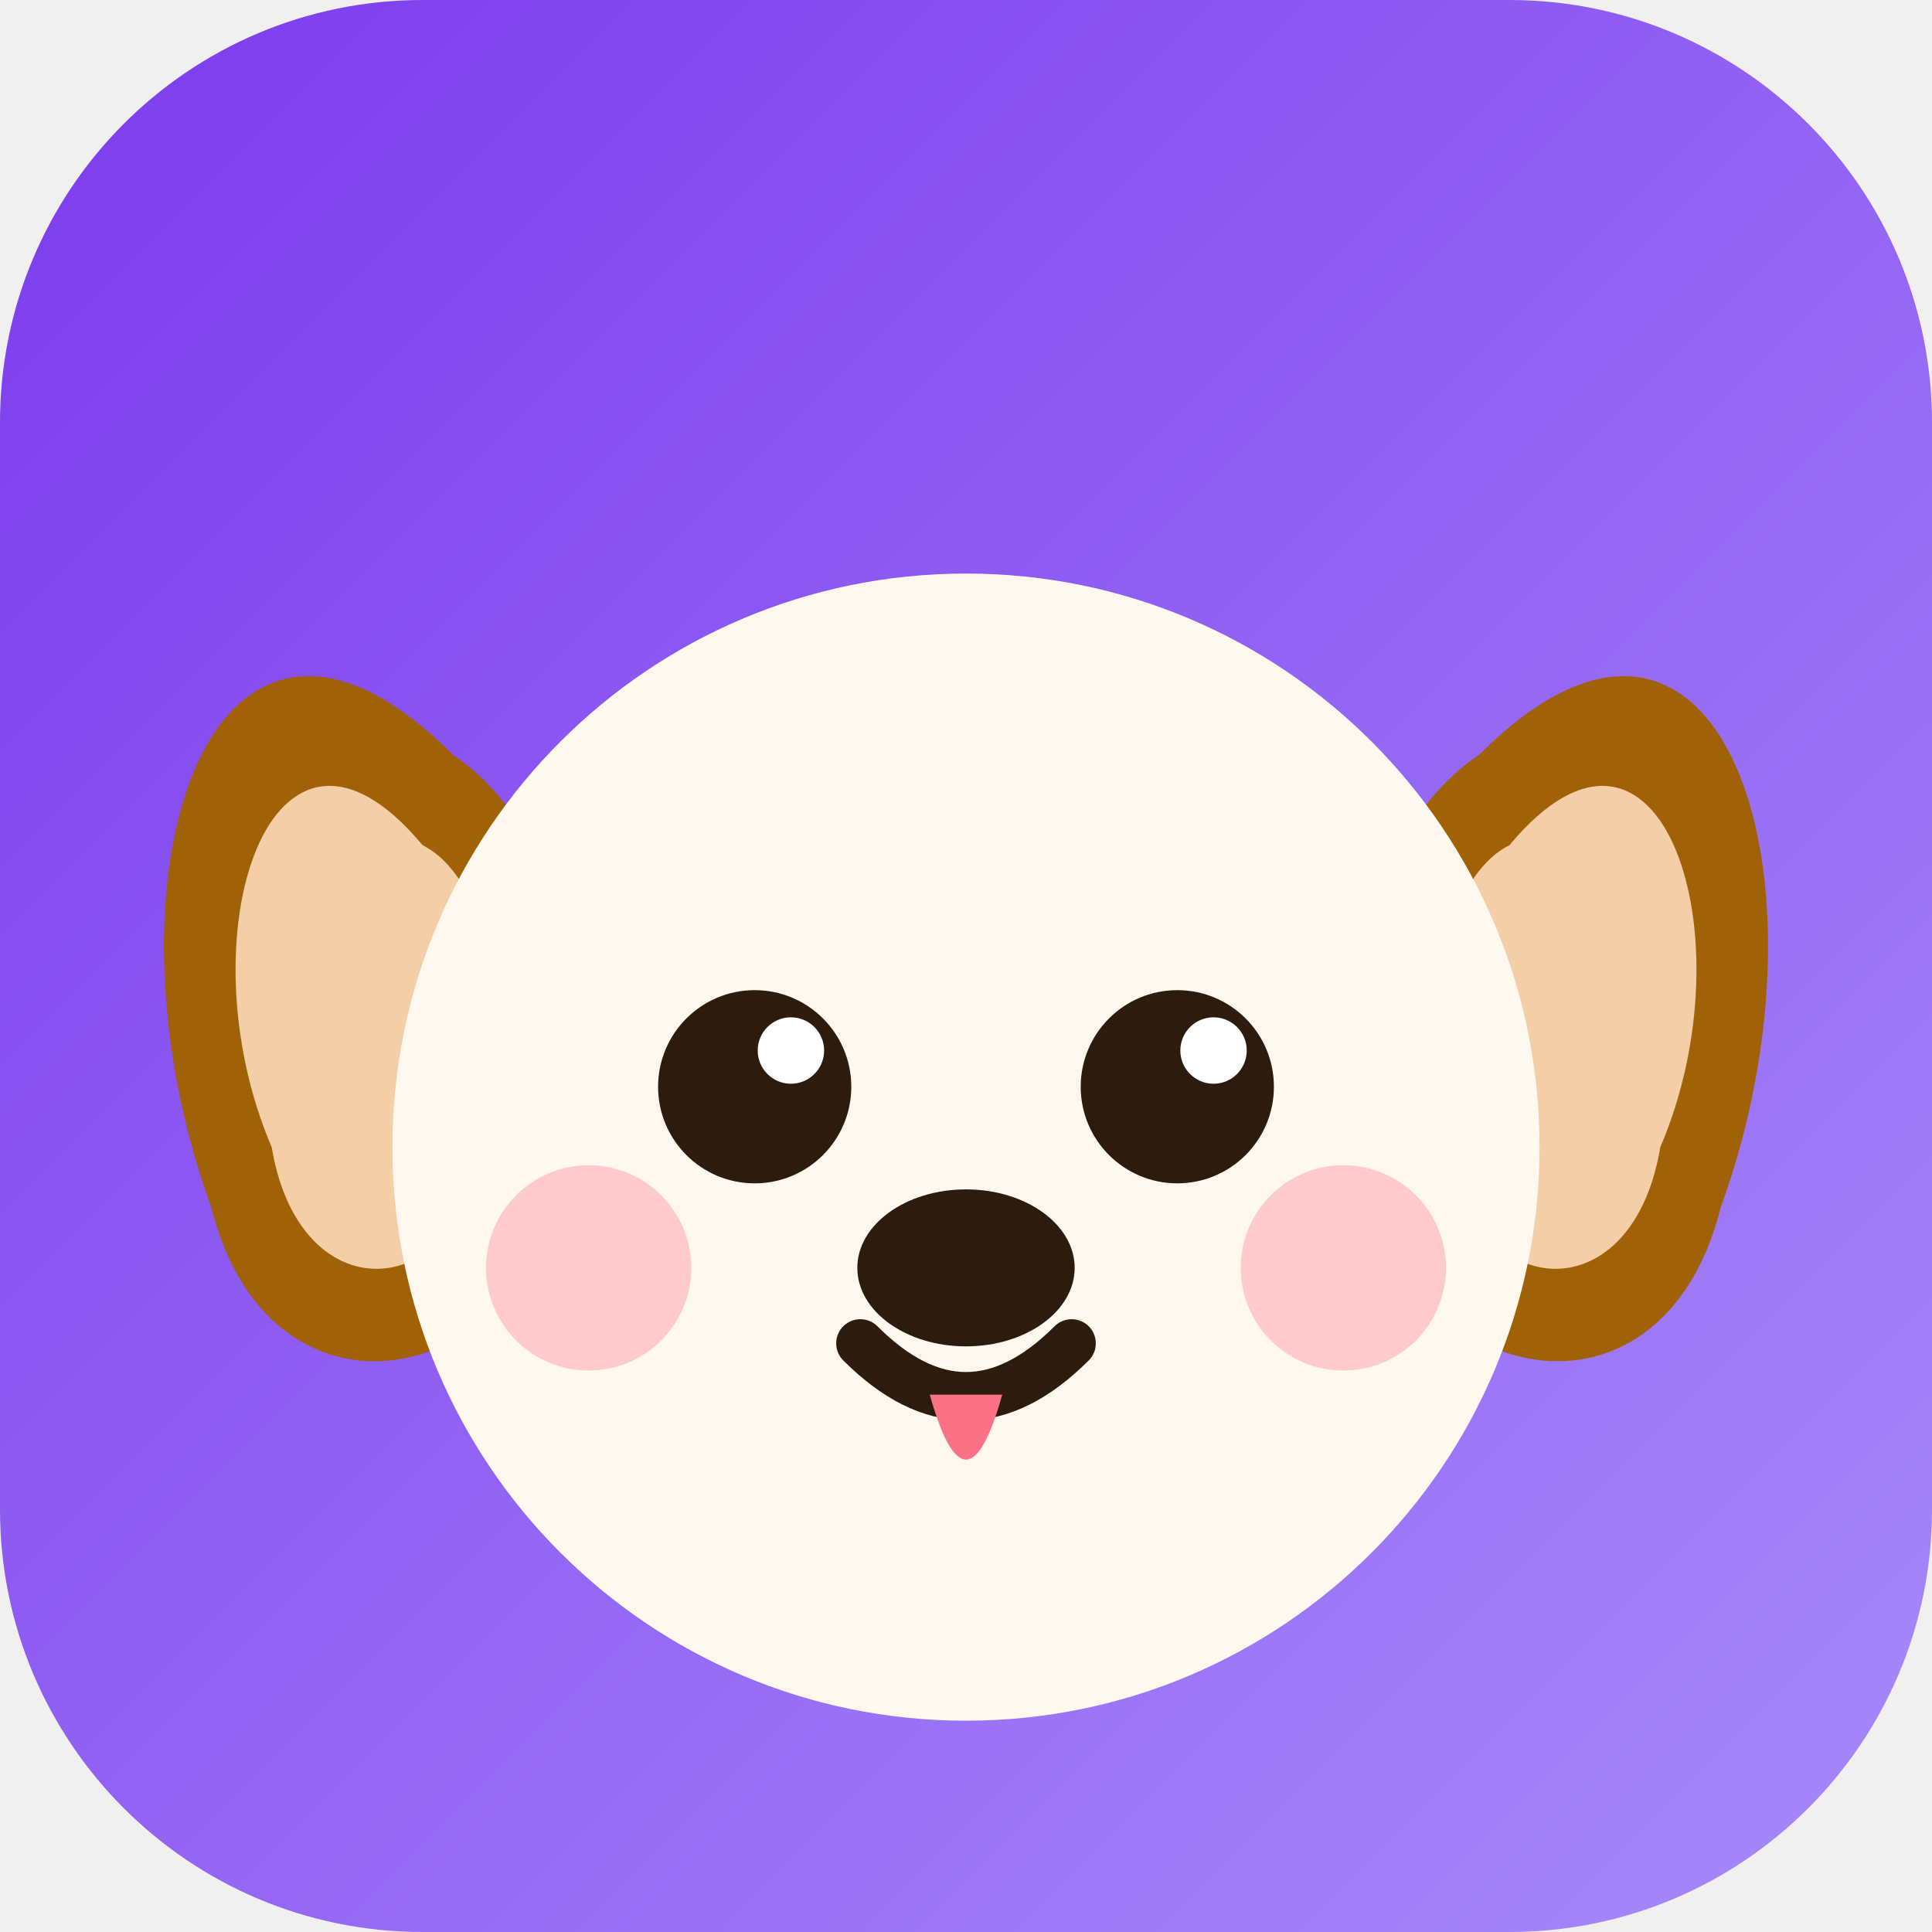
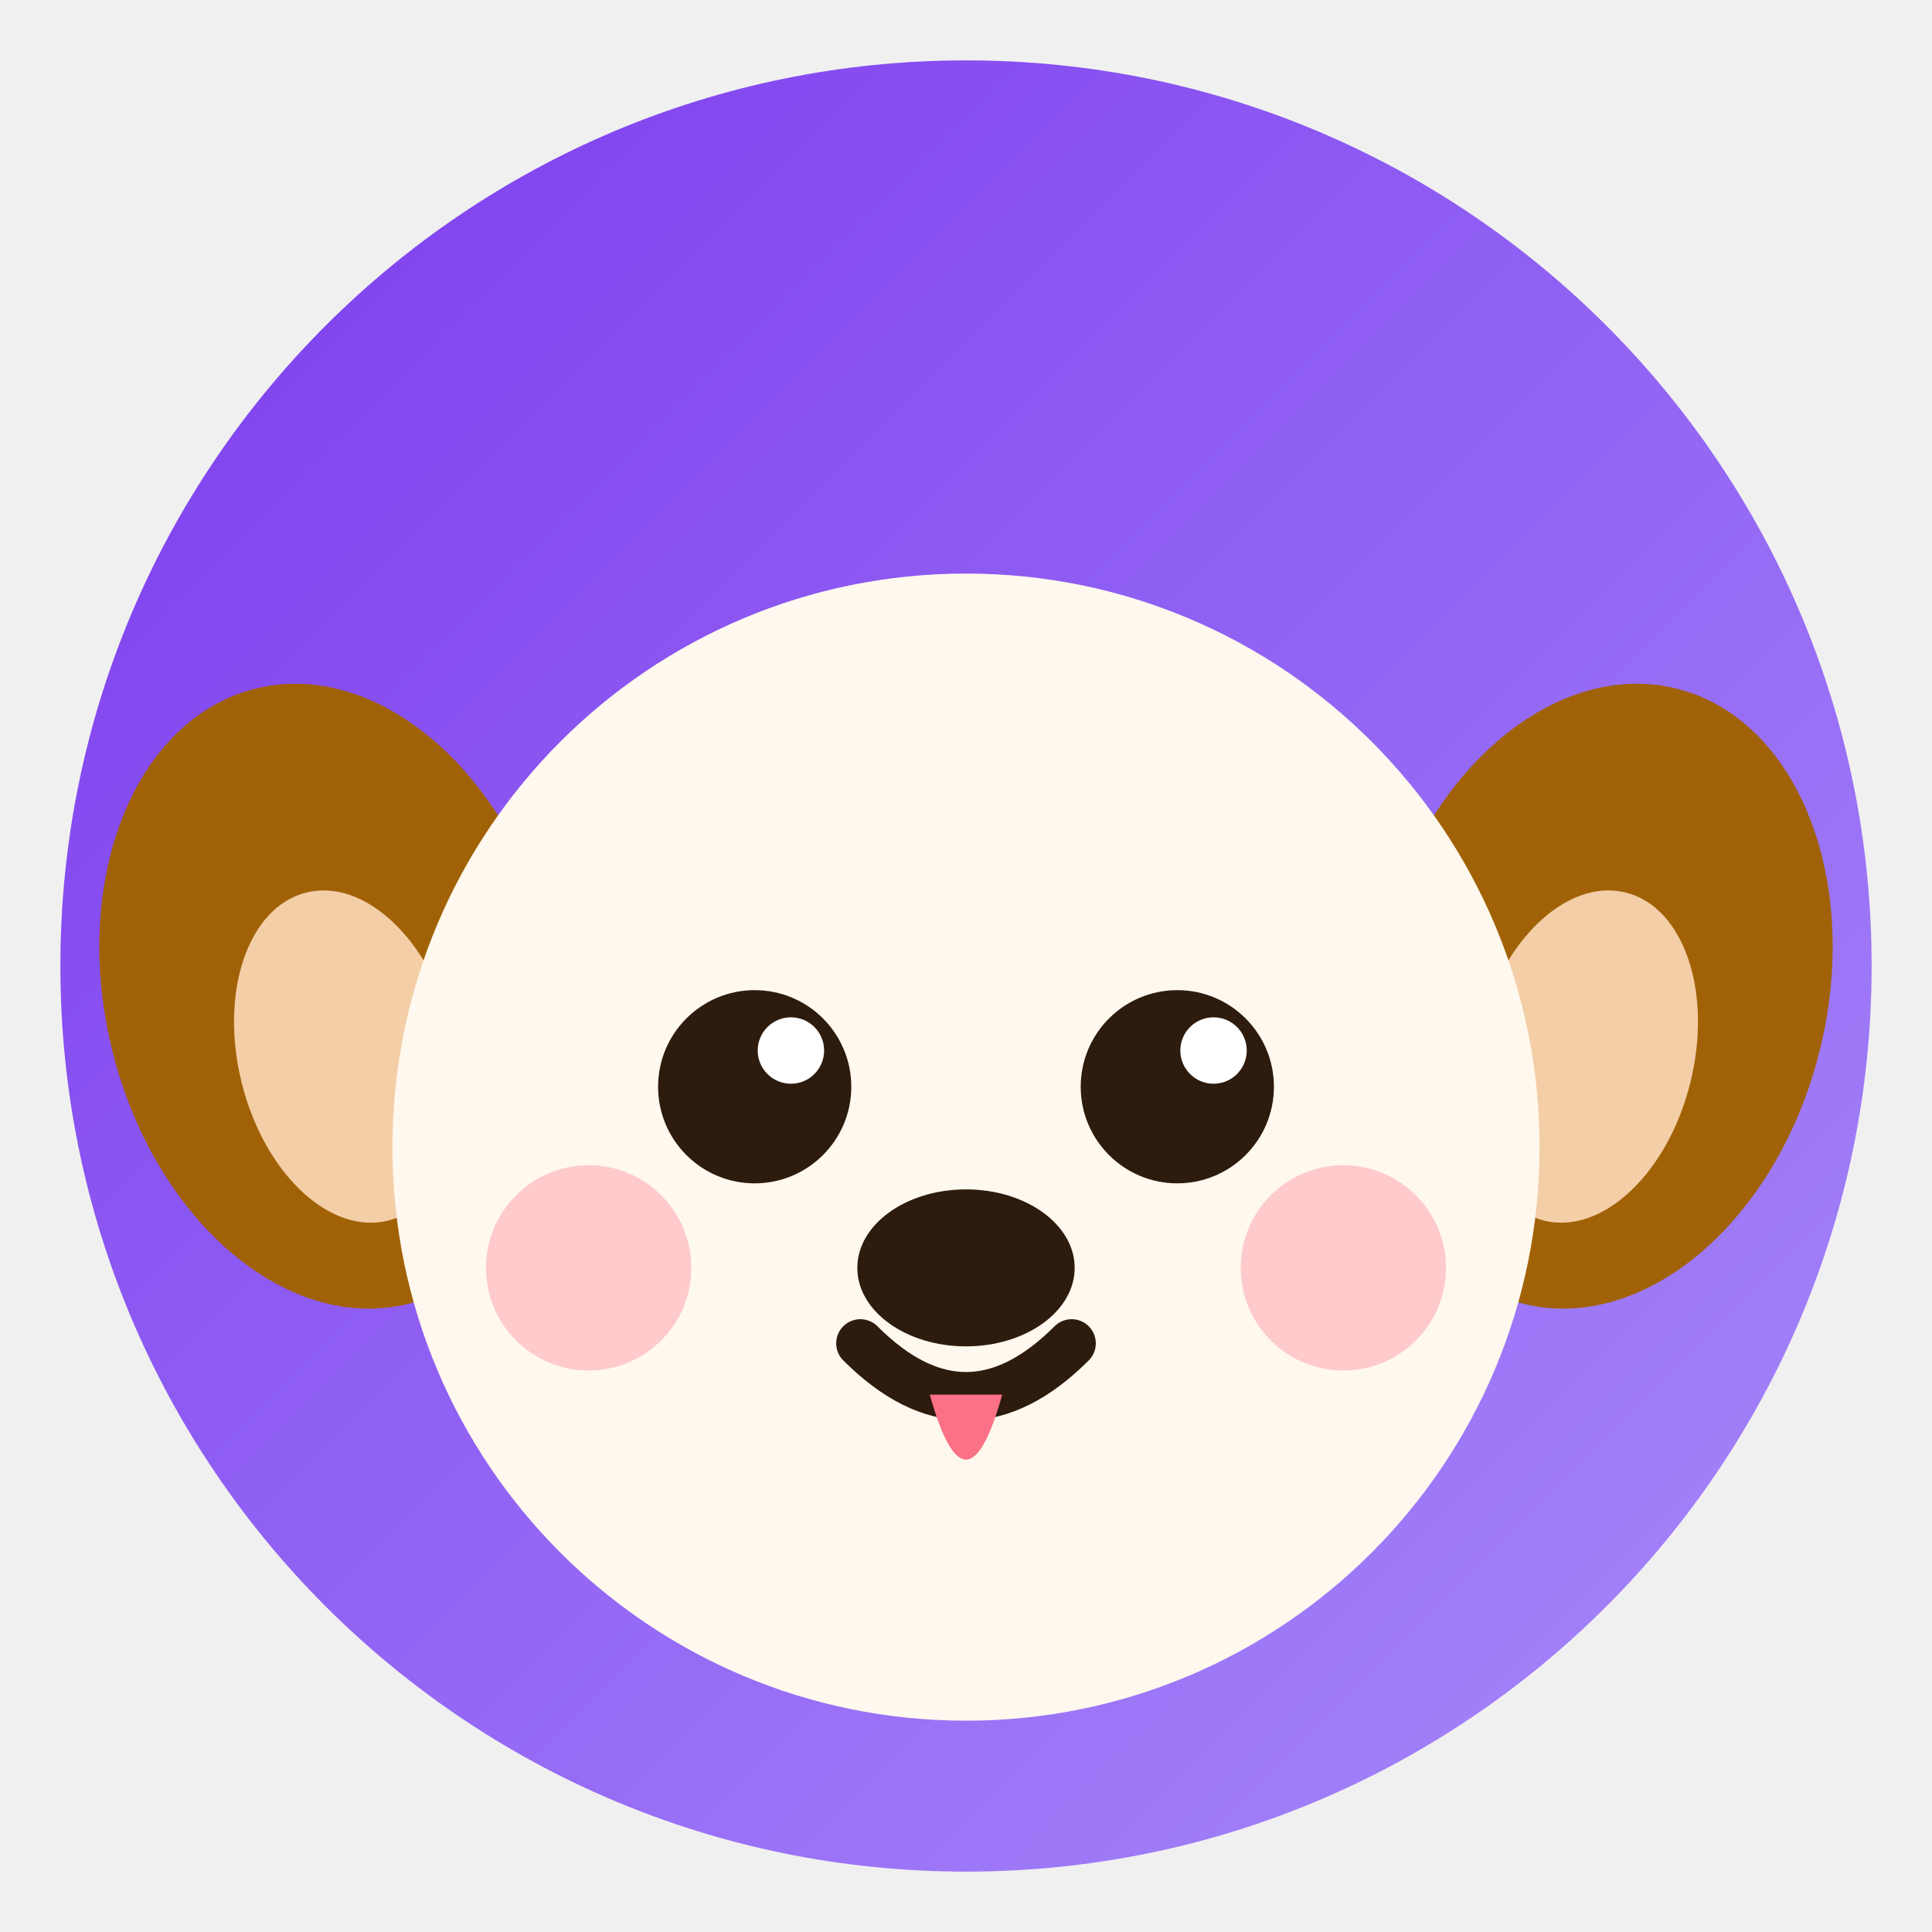
<svg xmlns="http://www.w3.org/2000/svg" viewBox="0 0 64 64">
  <defs>
    <linearGradient id="bg" x1="0" y1="0" x2="1" y2="1">
      <stop offset="0" stop-color="#7c3aed" />
      <stop offset="1" stop-color="#a78bfa" />
    </linearGradient>
  </defs>
-   <rect width="64" height="64" rx="14" fill="url(#bg)" />
-   <path d="M15 25 C7 17 3 29 7 40 C9 48 18 46 19 38 C20 32 18 27 15 25 Z" fill="#a16207" />
-   <path d="M49 25 C57 17 61 29 57 40 C55 48 46 46 45 38 C44 32 46 27 49 25 Z" fill="#a16207" />
-   <path d="M14 28 C9 22 6 31 9 38 C10 44 16 43 16 37 C17 33 16 29 14 28 Z" fill="#fcd9b8" opacity=".9" />
-   <path d="M50 28 C55 22 58 31 55 38 C54 44 48 43 48 37 C47 33 48 29 50 28 Z" fill="#fcd9b8" opacity=".9" />
+   <circle cx="32" cy="32" r="30" fill="url(#bg)" />
+   <ellipse cx="11" cy="33" rx="7.5" ry="10.5" fill="#a16207" transform="rotate(-14 11 33)" />
+   <ellipse cx="53" cy="33" rx="7.5" ry="10.5" fill="#a16207" transform="rotate(14 53 33)" />
+   <ellipse cx="11.5" cy="35" rx="3.6" ry="5.6" fill="#fcd9b8" opacity=".9" transform="rotate(-14 11.5 35)" />
+   <ellipse cx="52.5" cy="35" rx="3.6" ry="5.6" fill="#fcd9b8" opacity=".9" transform="rotate(14 52.5 35)" />
  <circle cx="32" cy="38" r="19" fill="#fff8ee" />
  <circle cx="25" cy="36" r="3.2" fill="#2d1b0e" />
  <circle cx="39" cy="36" r="3.2" fill="#2d1b0e" />
  <circle cx="26.2" cy="34.8" r="1.1" fill="#fff" />
  <circle cx="40.2" cy="34.8" r="1.1" fill="#fff" />
  <circle cx="19.5" cy="42" r="3.4" fill="#fda4af" opacity=".55" />
  <circle cx="44.5" cy="42" r="3.4" fill="#fda4af" opacity=".55" />
  <ellipse cx="32" cy="42" rx="3.6" ry="2.6" fill="#2d1b0e" />
  <path d="M28.5 44.5 Q32 48 35.5 44.5" stroke="#2d1b0e" stroke-width="1.6" fill="none" stroke-linecap="round" />
  <path d="M30.8 46.2 Q32 50.5 33.2 46.2 Z" fill="#fb7185" />
</svg>
